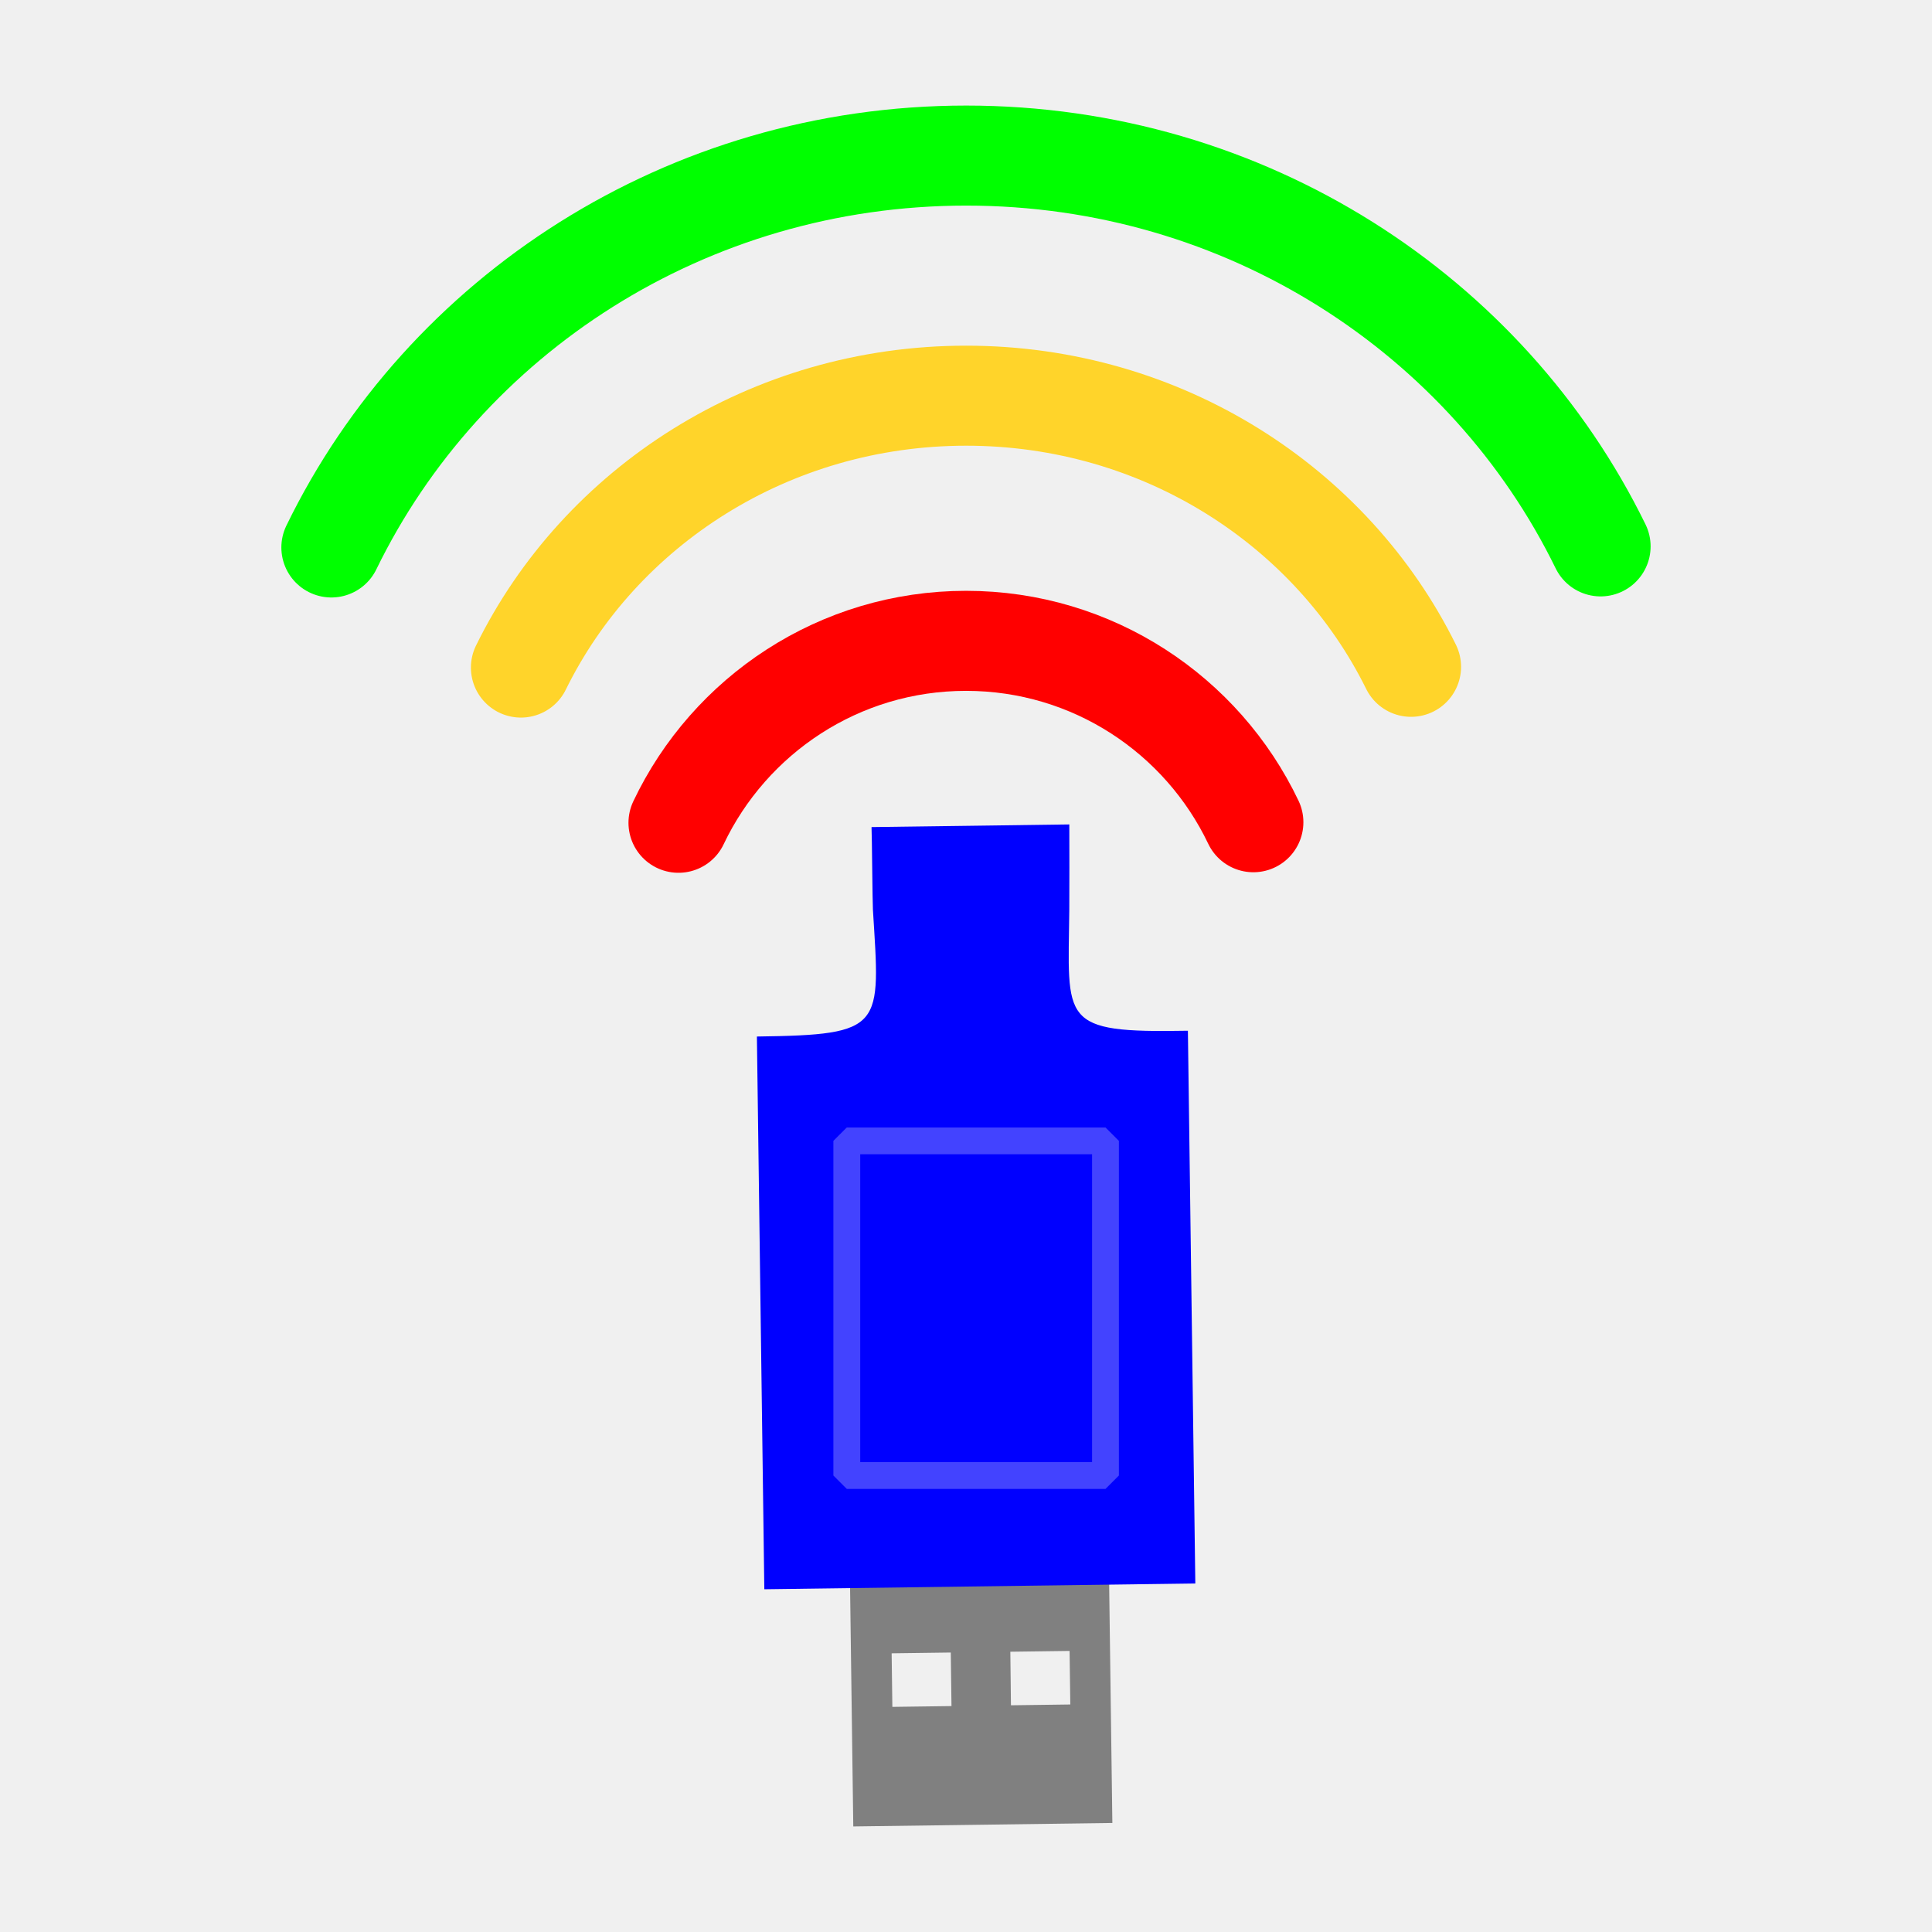
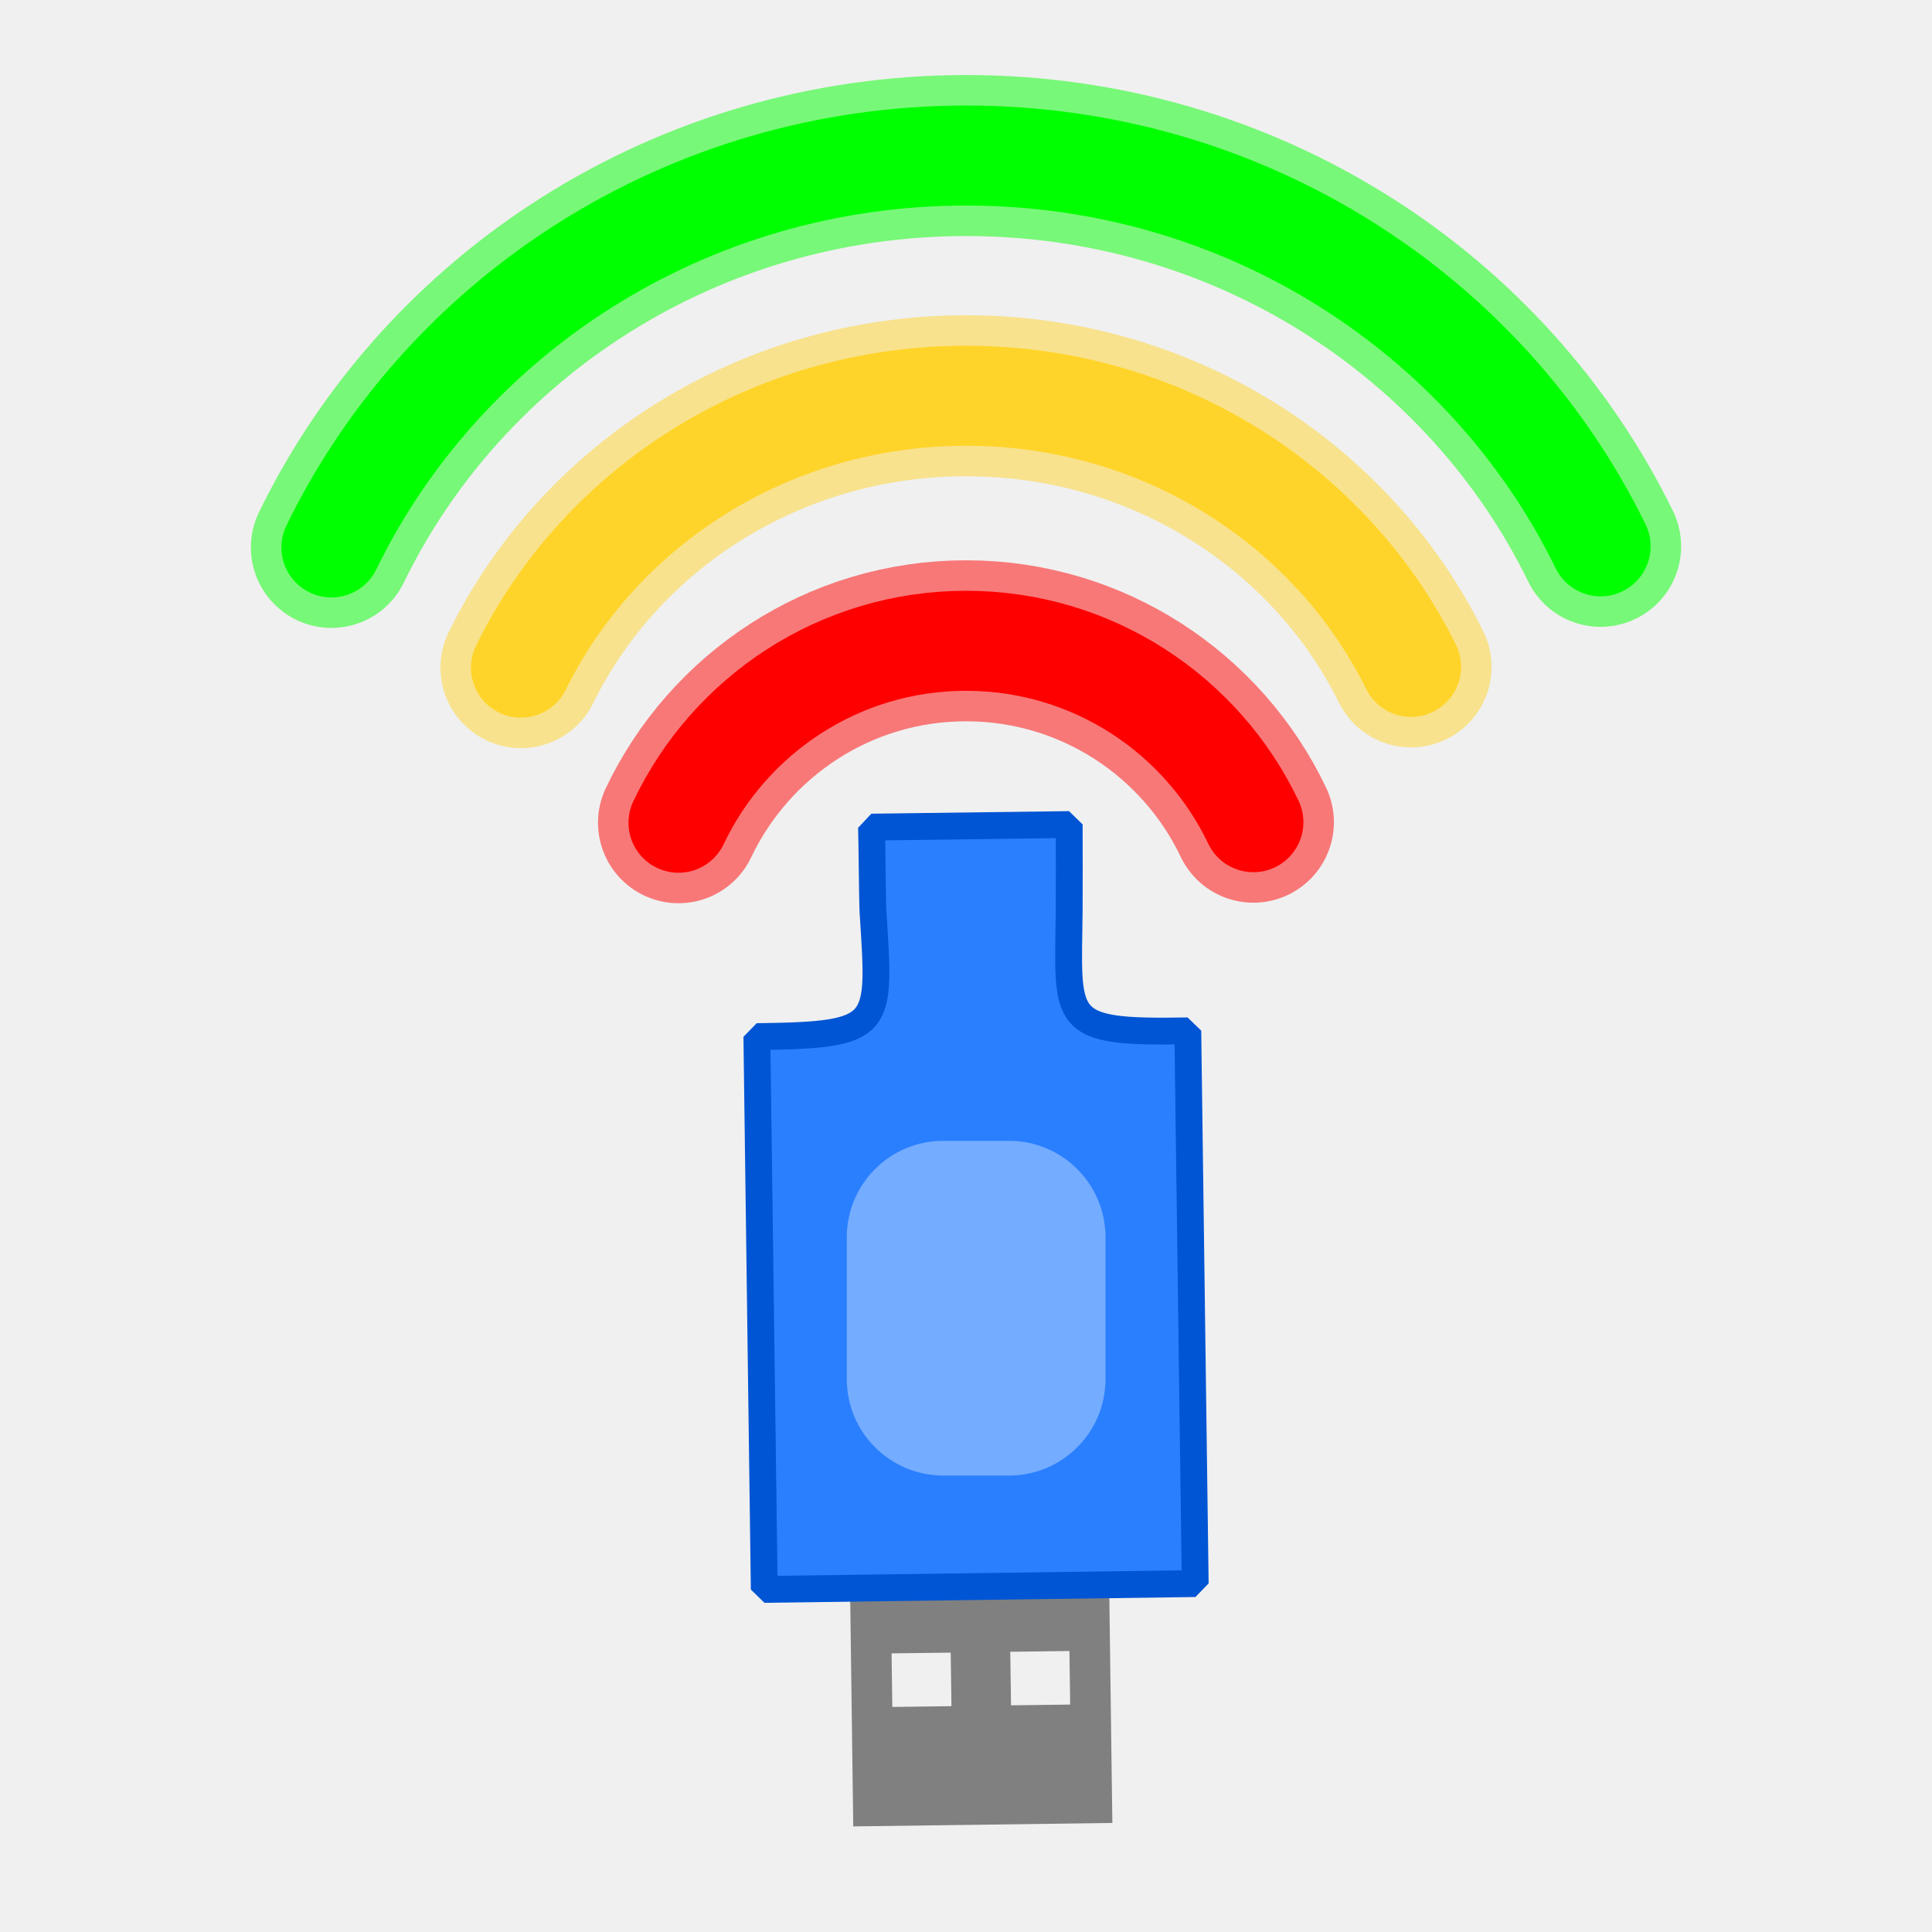
<svg xmlns="http://www.w3.org/2000/svg" width="18mm" height="18mm" viewBox="0 0 18 18" version="1.1" id="svg8">
  <defs id="defs2" />
  <g id="layer1" transform="translate(-103.7985,-210.0019)">
-     <g id="g958" transform="translate(2.618398,-0.9837857)">
-       <g id="g890-5" transform="rotate(-0.7693787,8022.029,2451.874)">
-         <path id="rect872-2" d="m 139.705,118.877 v 3.073 h 2.414 v -3.073 z m 0.379,1.465 h 0.551 v 0.499 h -0.551 z m 1.106,0 h 0.552 v 0.499 H 141.189 Z" style="opacity:1;fill:#808080;fill-opacity:1;stroke:none;stroke-width:1;stroke-linecap:round;stroke-linejoin:bevel;stroke-miterlimit:4;stroke-dasharray:none;stroke-dashoffset:0;stroke-opacity:1" />
-         <path id="rect868-6" transform="scale(0.2645833)" d="m 529.134,425.735 c 0.012,0.298 -0.003,2.648 0.01,2.913 0.202,4.153 0.363,4.407 -4.145,4.407 v 19.465 h 15.178 v -19.465 c -4.544,0.021 -4.213,-0.365 -4.119,-4.314 0.008,-0.336 0.041,-2.625 0.041,-3.006 z" style="opacity:1;fill:#0000ff;fill-opacity:1;stroke:none;stroke-width:0.945;stroke-linecap:round;stroke-linejoin:bevel;stroke-miterlimit:4;stroke-dasharray:none;stroke-dashoffset:0;stroke-opacity:1" />
-       </g>
-       <g transform="translate(-23.05655,-51.21577)" id="g928">
-         <path id="path833-7" d="m 130.558,269.867 c 0.476,-1.002 1.497,-1.695 2.679,-1.695 1.181,0 2.201,0.691 2.677,1.69" style="display:inline;opacity:1;fill:none;fill-opacity:1;stroke:#ff0000;stroke-width:0.932;stroke-linecap:round;stroke-linejoin:round;stroke-miterlimit:4;stroke-dasharray:none;stroke-dashoffset:0;stroke-opacity:1" />
-         <path style="display:inline;opacity:1;fill:none;fill-opacity:1;stroke:#ffd42a;stroke-width:0.932;stroke-linecap:round;stroke-linejoin:round;stroke-miterlimit:4;stroke-dasharray:none;stroke-dashoffset:0;stroke-opacity:1" d="m 129.09,268.421 c 0.736,-1.498 2.317,-2.533 4.148,-2.533 1.828,0 3.407,1.032 4.145,2.526" id="path835-5" />
-         <path id="path837-3" d="m 127.324,267.302 c 1.05,-2.158 3.304,-3.651 5.915,-3.651 2.607,0 4.858,1.488 5.91,3.641" style="display:inline;opacity:1;fill:none;fill-opacity:1;stroke:#00ff00;stroke-width:0.932;stroke-linecap:round;stroke-linejoin:round;stroke-miterlimit:4;stroke-dasharray:none;stroke-dashoffset:0;stroke-opacity:1" />
-       </g>
+     <path id="path833-7" d="m 110.12,217.667 c 0.476,-1.002 1.497,-1.695 2.679,-1.695 1.181,0 2.201,0.691 2.677,1.69" style="display:inline;opacity:1;fill:none;fill-opacity:1;stroke:#ff0000;stroke-width:0.932;stroke-linecap:round;stroke-linejoin:round;stroke-miterlimit:4;stroke-dasharray:none;stroke-dashoffset:0;stroke-opacity:1" />
+     <path id="path840" d="m 108.652,216.222 c 0.736,-1.498 2.317,-2.533 4.148,-2.533 1.828,0 3.407,1.032 4.145,2.526" style="display:inline;opacity:0.5;fill:none;fill-opacity:1;stroke:#ffd42a;stroke-width:1.5;stroke-linecap:round;stroke-linejoin:round;stroke-miterlimit:4;stroke-dasharray:none;stroke-dashoffset:0;stroke-opacity:1" />
+     <path style="display:inline;opacity:0.5;fill:none;fill-opacity:1;stroke:#ff0000;stroke-width:1.5;stroke-linecap:round;stroke-linejoin:round;stroke-miterlimit:4;stroke-dasharray:none;stroke-dashoffset:0;stroke-opacity:1" d="m 110.12,217.667 c 0.476,-1.002 1.497,-1.695 2.679,-1.695 1.181,0 2.201,0.691 2.677,1.69" id="path842" />
+     <path style="display:inline;opacity:1;fill:none;fill-opacity:1;stroke:#ffd42a;stroke-width:0.932;stroke-linecap:round;stroke-linejoin:round;stroke-miterlimit:4;stroke-dasharray:none;stroke-dashoffset:0;stroke-opacity:1" d="m 108.652,216.222 c 0.736,-1.498 2.317,-2.533 4.148,-2.533 1.828,0 3.407,1.032 4.145,2.526" id="path835-5" />
+     <path style="display:inline;opacity:0.5;fill:none;fill-opacity:1;stroke:#00ff00;stroke-width:1.5;stroke-linecap:round;stroke-linejoin:round;stroke-miterlimit:4;stroke-dasharray:none;stroke-dashoffset:0;stroke-opacity:1" d="m 106.886,215.102 c 1.05,-2.158 3.304,-3.651 5.915,-3.651 2.607,0 4.858,1.488 5.91,3.641" id="path838" />
+     <path id="path837-3" d="m 106.886,215.102 c 1.05,-2.158 3.304,-3.651 5.915,-3.651 2.607,0 4.858,1.488 5.91,3.641" style="display:inline;opacity:1;fill:none;fill-opacity:1;stroke:#00ff00;stroke-width:0.932;stroke-linecap:round;stroke-linejoin:round;stroke-miterlimit:4;stroke-dasharray:none;stroke-dashoffset:0;stroke-opacity:1" />
+     <g id="g836">
+       <path style="opacity:1;fill:#808080;fill-opacity:1;stroke:none;stroke-width:1;stroke-linecap:round;stroke-linejoin:bevel;stroke-miterlimit:4;stroke-dasharray:none;stroke-dashoffset:0;stroke-opacity:1" d="m 111.707,223.946 0.041,3.072 2.414,-0.032 -0.041,-3.072 z m 0.398,1.46 0.551,-0.007 0.007,0.499 -0.551,0.007 z m 1.106,-0.015 0.551,-0.007 0.007,0.499 -0.551,0.007 z" id="rect872-2" />
+       <path style="opacity:1;fill:#2a7fff;fill-opacity:1;stroke:#0055d4;stroke-width:0.25;stroke-linecap:round;stroke-linejoin:bevel;stroke-miterlimit:4;stroke-dasharray:none;stroke-dashoffset:0;stroke-opacity:1" d="m 111.918,217.708 c 0.004,0.079 0.009,0.7 0.013,0.771 0.068,1.098 0.112,1.165 -1.081,1.181 l 0.069,5.15 4.015,-0.054 -0.069,-5.15 c -1.202,0.022 -1.116,-0.082 -1.105,-1.127 9.3e-4,-0.089 0.001,-0.695 4e-5,-0.795 z" id="rect868-6" />
+       <rect y="220.631" x="111.688" height="3.118" width="2.41" id="rect1628" style="opacity:0.35;fill:#ffffff;fill-opacity:1;stroke:none;stroke-width:0.25;stroke-linecap:round;stroke-linejoin:bevel;stroke-miterlimit:4;stroke-dasharray:none;stroke-dashoffset:0;stroke-opacity:1" ry="0.898" />
    </g>
-     <rect style="opacity:1;fill:none;fill-opacity:1;stroke:#4343ff;stroke-width:0.25;stroke-linecap:round;stroke-linejoin:bevel;stroke-miterlimit:4;stroke-dasharray:none;stroke-dashoffset:0;stroke-opacity:1" id="rect1628" width="2.41" height="3.118" x="111.688" y="220.631" />
  </g>
</svg>
